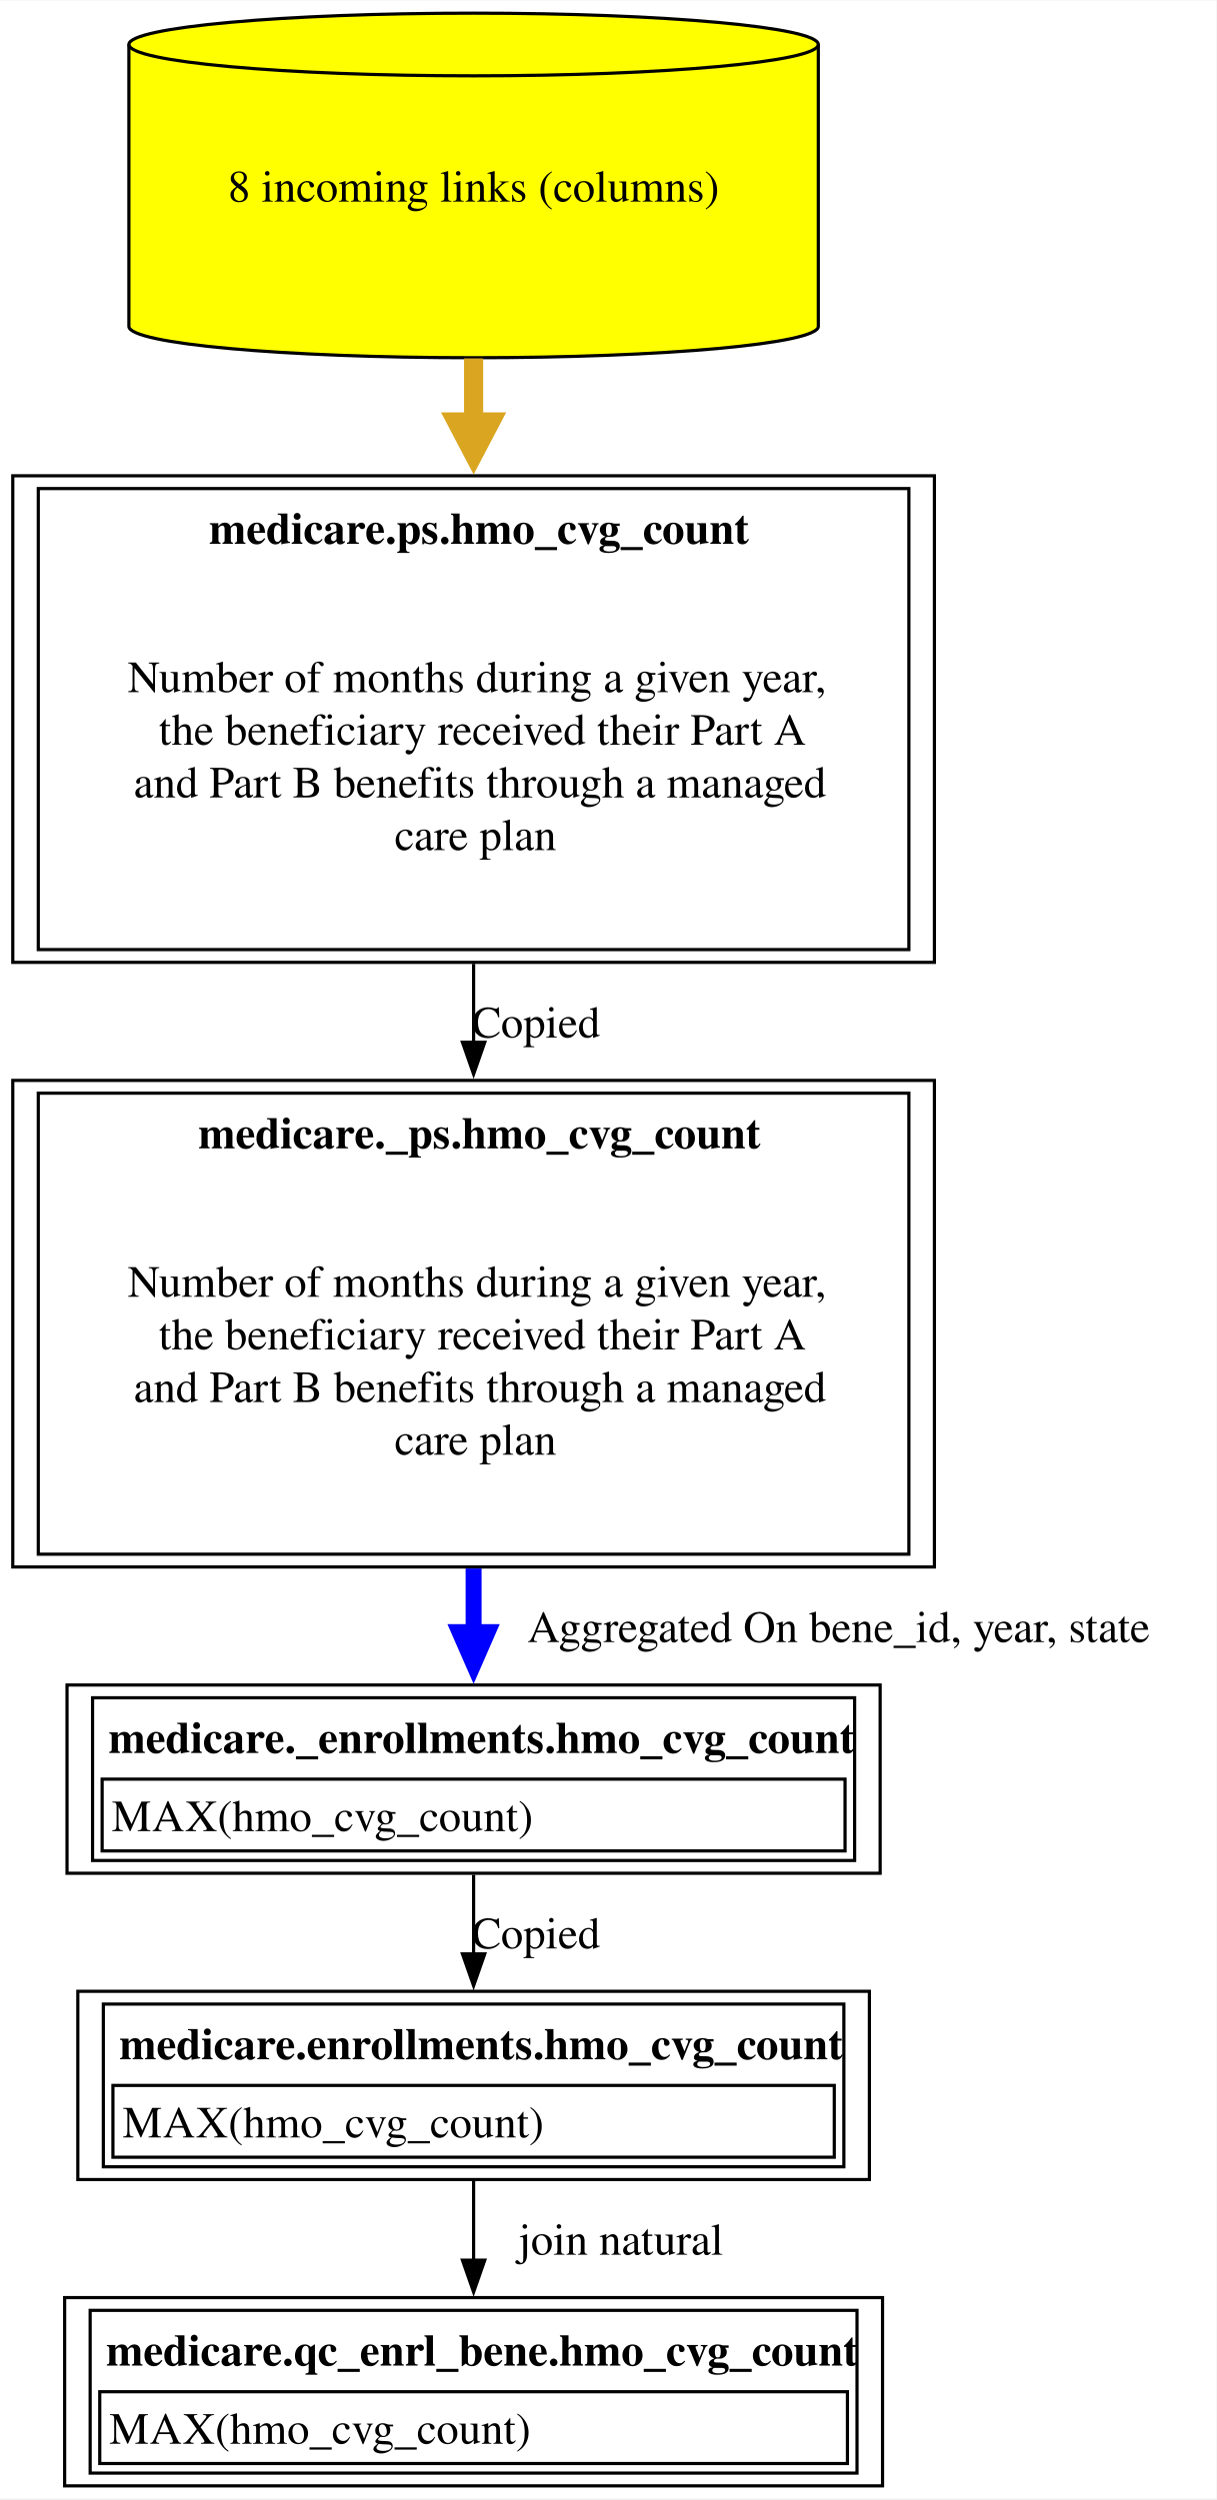
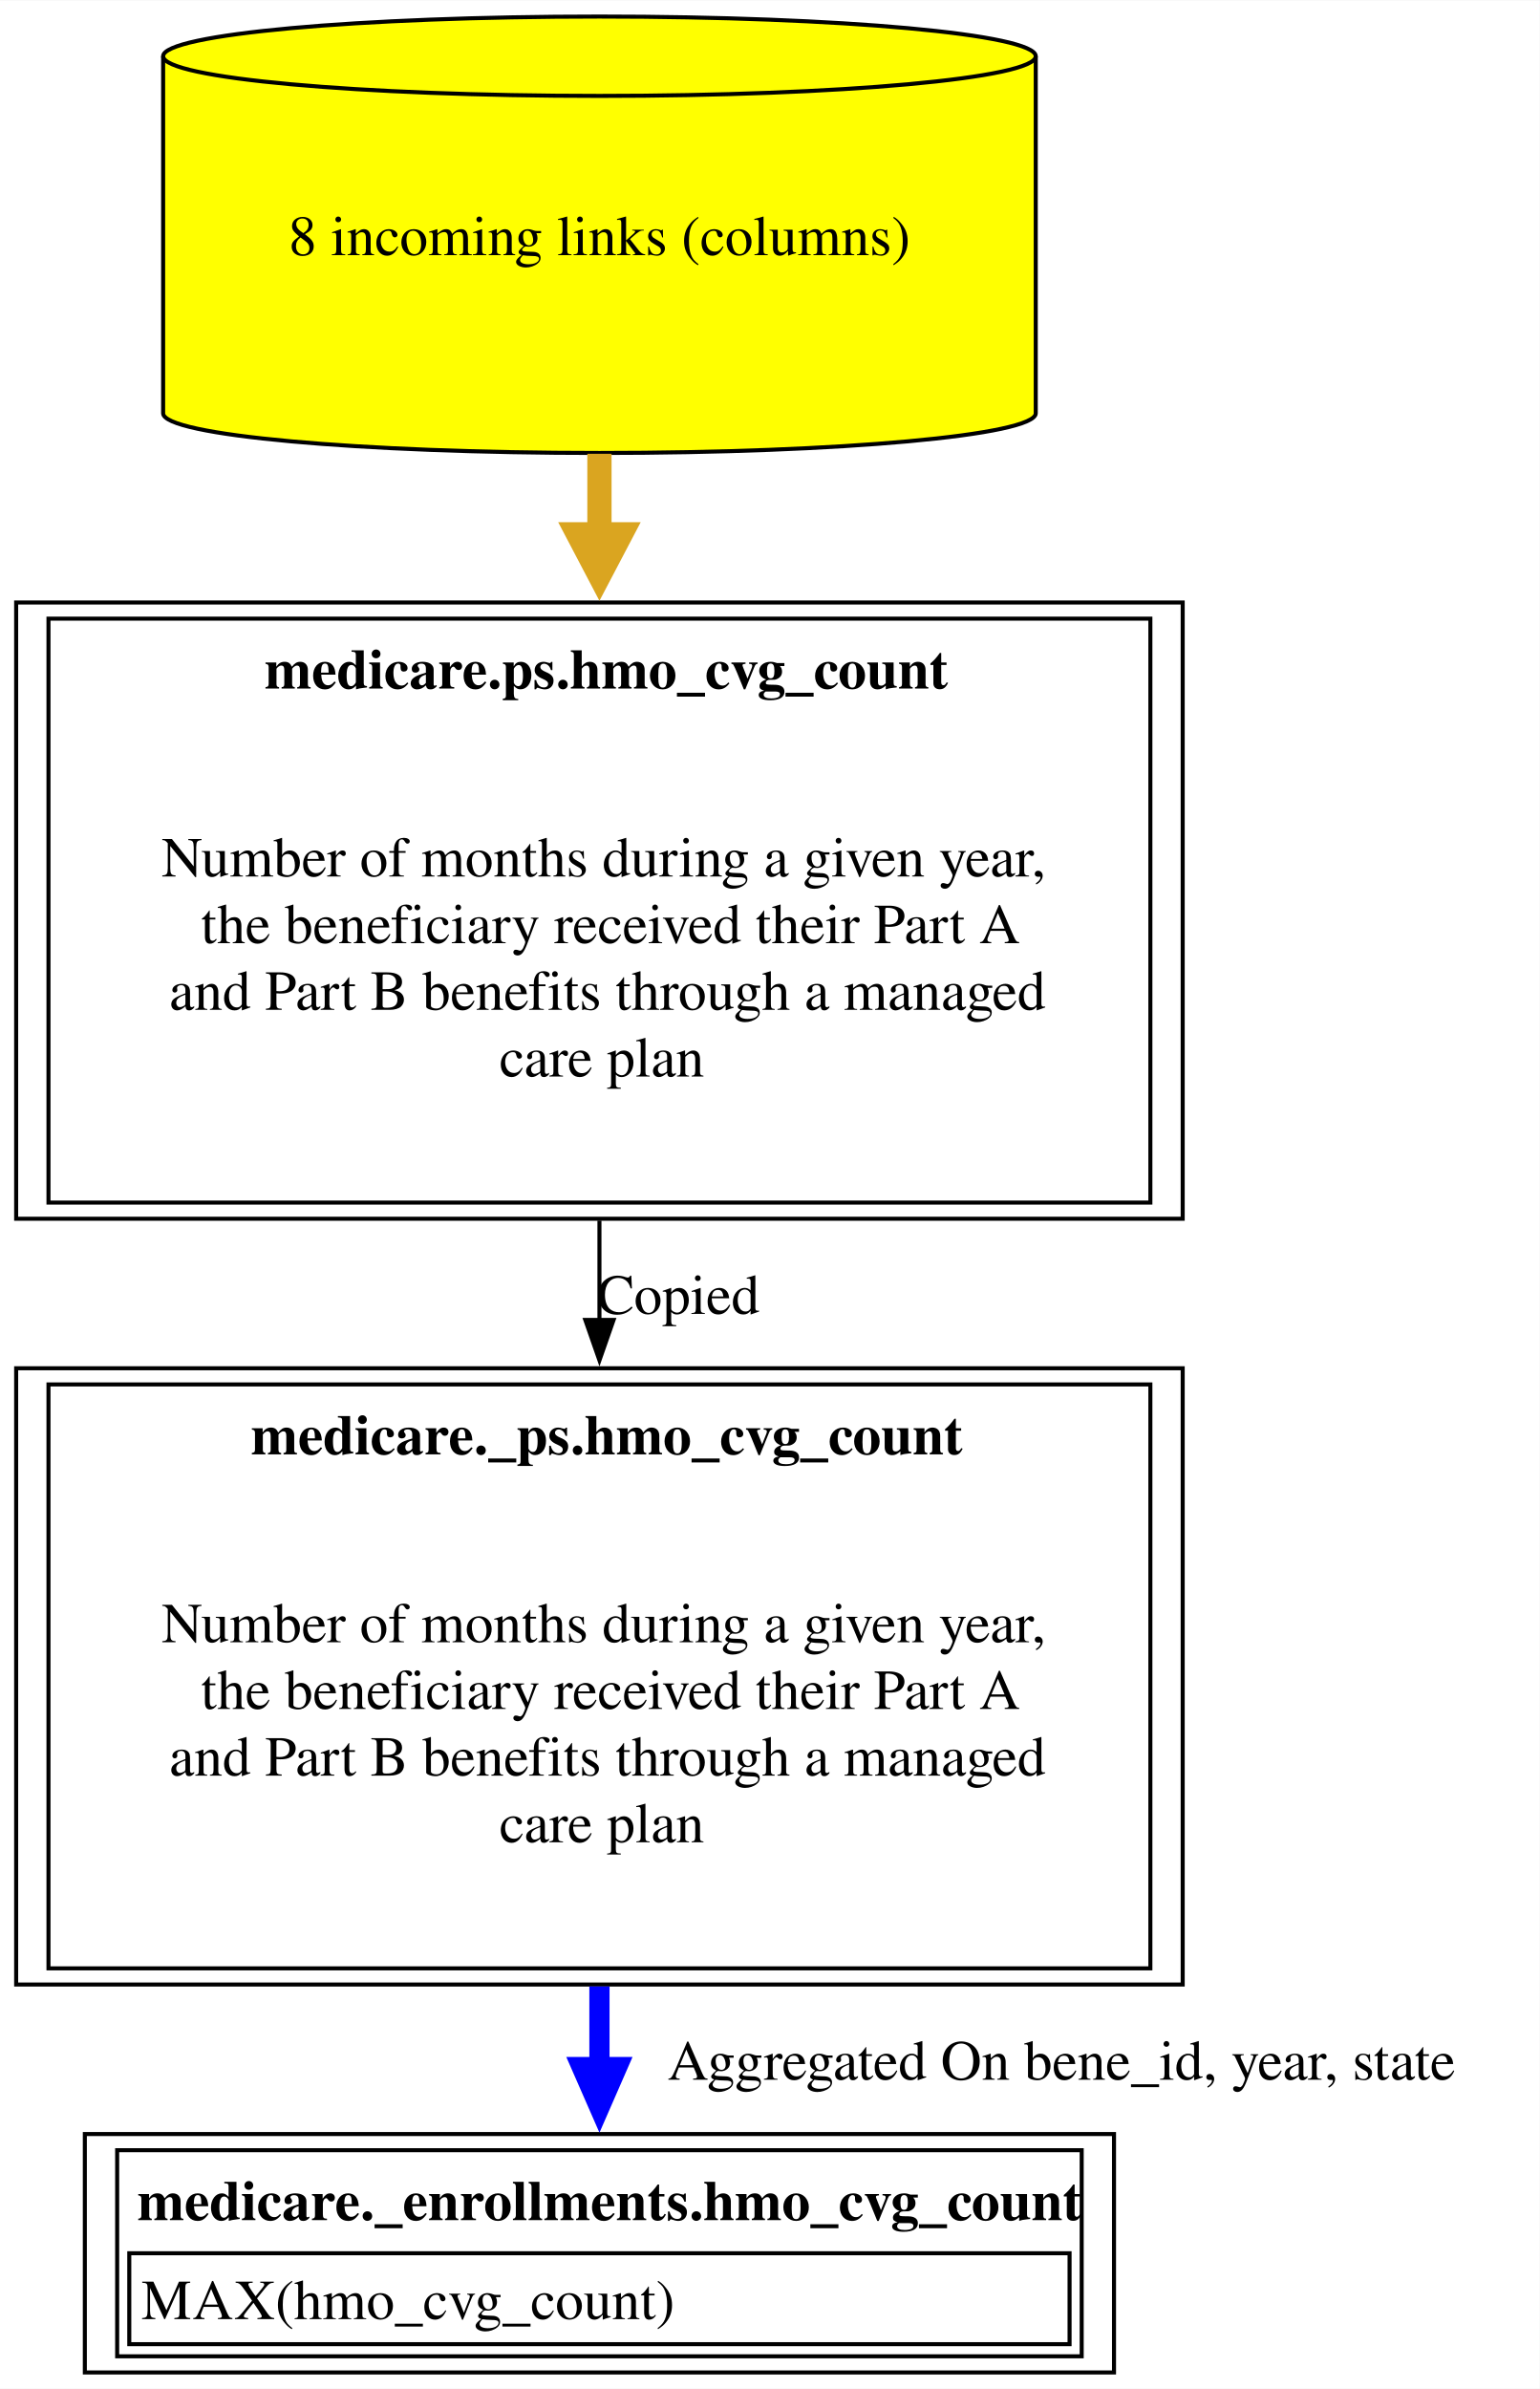
- <svg xmlns="http://www.w3.org/2000/svg" xmlns:xlink="http://www.w3.org/1999/xlink" width="381pt" height="783pt" viewBox="0.00 0.00 381.12 783.00">
-   <g id="graph0" class="graph" transform="scale(1 1) rotate(0) translate(4 779)">
-     <polygon fill="white" stroke="none" points="-4,4 -4,-779 377.12,-779 377.12,4 -4,4" />
+ <svg xmlns="http://www.w3.org/2000/svg" xmlns:xlink="http://www.w3.org/1999/xlink" width="381pt" height="591pt" viewBox="0.00 0.00 381.12 591.00">
+   <g id="graph0" class="graph" transform="scale(1 1) rotate(0) translate(4 587)">
+     <polygon fill="white" stroke="none" points="-4,4 -4,-587 377.12,-587 377.12,4 -4,4" />
    <g id="node1" class="node">
      <g id="a_node1">
-         <a xlink:href="../medicare.qc_enrl_bene/hmo_cvg_count.html" xlink:title="&lt;TABLE&gt;" target="_blank">
-           <polygon fill="none" stroke="black" points="272.5,-59 16.25,-59 16.25,0 272.5,0 272.5,-59" />
-           <text text-anchor="start" x="29.25" y="-37.7" font-family="Times,serif" font-weight="bold" font-size="14.00">medicare.qc_enrl_bene.hmo_cvg_count</text>
-           <polygon fill="none" stroke="black" points="27.25,-7 27.25,-29.5 261.5,-29.5 261.5,-7 27.25,-7" />
-           <text text-anchor="start" x="30.25" y="-13.2" font-family="Times,serif" font-size="14.00">MAX(hmo_cvg_count)</text>
-           <polygon fill="none" stroke="black" points="24.25,-4 24.25,-55 264.5,-55 264.5,-4 24.25,-4" />
+         <a xlink:href="../medicare._enrollments/hmo_cvg_count.html" xlink:title="&lt;TABLE&gt;" target="_blank">
+           <polygon fill="none" stroke="black" points="271.75,-59 17,-59 17,0 271.75,0 271.75,-59" />
+           <text text-anchor="start" x="30" y="-37.7" font-family="Times,serif" font-weight="bold" font-size="14.00">medicare._enrollments.hmo_cvg_count</text>
+           <polygon fill="none" stroke="black" points="28,-7 28,-29.5 260.75,-29.5 260.75,-7 28,-7" />
+           <text text-anchor="start" x="31" y="-13.2" font-family="Times,serif" font-size="14.00">MAX(hmo_cvg_count)</text>
+           <polygon fill="none" stroke="black" points="25,-4 25,-55 263.75,-55 263.75,-4 25,-4" />
        </a>
      </g>
    </g>
    <g id="node2" class="node">
      <g id="a_node2">
-         <a xlink:href="../medicare.enrollments/hmo_cvg_count.html" xlink:title="&lt;TABLE&gt;" target="_blank">
-           <polygon fill="none" stroke="black" points="268.38,-155 20.38,-155 20.38,-96 268.38,-96 268.38,-155" />
-           <text text-anchor="start" x="33.38" y="-133.7" font-family="Times,serif" font-weight="bold" font-size="14.00">medicare.enrollments.hmo_cvg_count</text>
-           <polygon fill="none" stroke="black" points="31.38,-103 31.38,-125.5 257.38,-125.5 257.38,-103 31.38,-103" />
-           <text text-anchor="start" x="34.38" y="-109.2" font-family="Times,serif" font-size="14.00">MAX(hmo_cvg_count)</text>
-           <polygon fill="none" stroke="black" points="28.38,-100 28.38,-151 260.38,-151 260.38,-100 28.38,-100" />
+         <a xlink:href="../medicare._ps/hmo_cvg_count.html" xlink:title="&lt;TABLE&gt;" target="_blank">
+           <polygon fill="none" stroke="black" points="288.75,-248.5 0,-248.5 0,-96 288.75,-96 288.75,-248.5" />
+           <text text-anchor="start" x="58.12" y="-227.2" font-family="Times,serif" font-weight="bold" font-size="14.00">medicare._ps.hmo_cvg_count</text>
+           <text text-anchor="start" x="36" y="-180.7" font-family="Times,serif" font-size="14.00">Number of months during a given year,</text>
+           <text text-anchor="start" x="45.75" y="-164.2" font-family="Times,serif" font-size="14.00">the beneficiary received their Part A</text>
+           <text text-anchor="start" x="37.88" y="-147.7" font-family="Times,serif" font-size="14.00">and Part B benefits through a managed</text>
+           <text text-anchor="start" x="119.62" y="-131.2" font-family="Times,serif" font-size="14.00">care plan</text>
+           <polygon fill="none" stroke="black" points="8,-100 8,-244.5 280.75,-244.5 280.75,-100 8,-100" />
        </a>
      </g>
    </g>
    <g id="edge1" class="edge">
-       <path fill="none" stroke="black" d="M144.38,-95.53C144.38,-87.68 144.38,-79.05 144.38,-70.7" />
-       <polygon fill="black" stroke="black" points="147.88,-70.73 144.38,-60.73 140.88,-70.73 147.88,-70.73" />
-       <text text-anchor="middle" x="190.5" y="-72.45" font-family="Times,serif" font-size="14.00">	join natural</text>
+       <path fill="none" stroke="blue" stroke-width="5" d="M144.38,-95.52C144.38,-88.67 144.38,-81.9 144.38,-75.45" />
+       <polygon fill="blue" stroke="blue" stroke-width="5" points="148.75,-75.57 144.38,-65.57 140,-75.57 148.75,-75.57" />
+       <text text-anchor="middle" x="258.75" y="-72.45" font-family="Times,serif" font-size="14.00">	  Aggregated On bene_id, year, state</text>
    </g>
    <g id="node3" class="node">
      <g id="a_node3">
-         <a xlink:href="../medicare._enrollments/hmo_cvg_count.html" xlink:title="&lt;TABLE&gt;" target="_blank">
-           <polygon fill="none" stroke="black" points="271.75,-251 17,-251 17,-192 271.75,-192 271.75,-251" />
-           <text text-anchor="start" x="30" y="-229.7" font-family="Times,serif" font-weight="bold" font-size="14.00">medicare._enrollments.hmo_cvg_count</text>
-           <polygon fill="none" stroke="black" points="28,-199 28,-221.5 260.75,-221.5 260.75,-199 28,-199" />
-           <text text-anchor="start" x="31" y="-205.2" font-family="Times,serif" font-size="14.00">MAX(hmo_cvg_count)</text>
-           <polygon fill="none" stroke="black" points="25,-196 25,-247 263.75,-247 263.75,-196 25,-196" />
+         <a xlink:href="../medicare.ps/hmo_cvg_count.html" xlink:title="&lt;TABLE&gt;" target="_blank">
+           <polygon fill="none" stroke="black" points="288.75,-438 0,-438 0,-285.5 288.75,-285.5 288.75,-438" />
+           <text text-anchor="start" x="61.5" y="-416.7" font-family="Times,serif" font-weight="bold" font-size="14.00">medicare.ps.hmo_cvg_count</text>
+           <text text-anchor="start" x="36" y="-370.2" font-family="Times,serif" font-size="14.00">Number of months during a given year,</text>
+           <text text-anchor="start" x="45.75" y="-353.7" font-family="Times,serif" font-size="14.00">the beneficiary received their Part A</text>
+           <text text-anchor="start" x="37.88" y="-337.2" font-family="Times,serif" font-size="14.00">and Part B benefits through a managed</text>
+           <text text-anchor="start" x="119.62" y="-320.7" font-family="Times,serif" font-size="14.00">care plan</text>
+           <polygon fill="none" stroke="black" points="8,-289.5 8,-434 280.75,-434 280.75,-289.5 8,-289.5" />
        </a>
      </g>
    </g>
    <g id="edge2" class="edge">
-       <path fill="none" stroke="black" d="M144.38,-191.53C144.38,-183.68 144.38,-175.05 144.38,-166.7" />
-       <polygon fill="black" stroke="black" points="147.88,-166.73 144.38,-156.73 140.88,-166.73 147.88,-166.73" />
-       <text text-anchor="middle" x="163.88" y="-168.45" font-family="Times,serif" font-size="14.00">Copied</text>
+       <path fill="none" stroke="black" d="M144.38,-285.03C144.38,-276.85 144.38,-268.49 144.38,-260.19" />
+       <polygon fill="black" stroke="black" points="147.88,-260.46 144.38,-250.46 140.88,-260.46 147.88,-260.46" />
+       <text text-anchor="middle" x="163.88" y="-261.95" font-family="Times,serif" font-size="14.00">Copied</text>
    </g>
    <g id="node4" class="node">
      <g id="a_node4">
-         <a xlink:href="../medicare._ps/hmo_cvg_count.html" xlink:title="&lt;TABLE&gt;" target="_blank">
-           <polygon fill="none" stroke="black" points="288.75,-440.5 0,-440.5 0,-288 288.75,-288 288.75,-440.5" />
-           <text text-anchor="start" x="58.12" y="-419.2" font-family="Times,serif" font-weight="bold" font-size="14.00">medicare._ps.hmo_cvg_count</text>
-           <text text-anchor="start" x="36" y="-372.7" font-family="Times,serif" font-size="14.00">Number of months during a given year,</text>
-           <text text-anchor="start" x="45.75" y="-356.2" font-family="Times,serif" font-size="14.00">the beneficiary received their Part A</text>
-           <text text-anchor="start" x="37.88" y="-339.7" font-family="Times,serif" font-size="14.00">and Part B benefits through a managed</text>
-           <text text-anchor="start" x="119.62" y="-323.2" font-family="Times,serif" font-size="14.00">care plan</text>
-           <polygon fill="none" stroke="black" points="8,-292 8,-436.5 280.75,-436.5 280.75,-292 8,-292" />
+         <a xlink:href="../medicare.ps/hmo_cvg_count.html" xlink:title="8 incoming links (columns)" target="_blank">
+           <path fill="yellow" stroke="black" d="M252.38,-573.18C252.38,-578.6 203.97,-583 144.38,-583 84.78,-583 36.38,-578.6 36.38,-573.18 36.38,-573.18 36.38,-484.82 36.38,-484.82 36.38,-479.4 84.78,-475 144.38,-475 203.97,-475 252.38,-479.4 252.38,-484.82 252.38,-484.82 252.38,-573.18 252.38,-573.18" />
+           <path fill="none" stroke="black" d="M252.38,-573.18C252.38,-567.76 203.97,-563.36 144.38,-563.36 84.78,-563.36 36.38,-567.76 36.38,-573.18" />
+           <text text-anchor="middle" x="144.38" y="-523.95" font-family="Times,serif" font-size="14.00">8 incoming links (columns)</text>
        </a>
      </g>
    </g>
    <g id="edge3" class="edge">
-       <path fill="none" stroke="blue" stroke-width="5" d="M144.38,-287.52C144.38,-280.67 144.38,-273.9 144.38,-267.45" />
-       <polygon fill="blue" stroke="blue" stroke-width="5" points="148.75,-267.57 144.38,-257.57 140,-267.57 148.75,-267.57" />
-       <text text-anchor="middle" x="258.75" y="-264.45" font-family="Times,serif" font-size="14.00">	  Aggregated On bene_id, year, state</text>
-     </g>
-     <g id="node5" class="node">
-       <g id="a_node5">
-         <a xlink:href="../medicare.ps/hmo_cvg_count.html" xlink:title="&lt;TABLE&gt;" target="_blank">
-           <polygon fill="none" stroke="black" points="288.75,-630 0,-630 0,-477.5 288.75,-477.5 288.75,-630" />
-           <text text-anchor="start" x="61.5" y="-608.7" font-family="Times,serif" font-weight="bold" font-size="14.00">medicare.ps.hmo_cvg_count</text>
-           <text text-anchor="start" x="36" y="-562.2" font-family="Times,serif" font-size="14.00">Number of months during a given year,</text>
-           <text text-anchor="start" x="45.75" y="-545.7" font-family="Times,serif" font-size="14.00">the beneficiary received their Part A</text>
-           <text text-anchor="start" x="37.88" y="-529.2" font-family="Times,serif" font-size="14.00">and Part B benefits through a managed</text>
-           <text text-anchor="start" x="119.62" y="-512.7" font-family="Times,serif" font-size="14.00">care plan</text>
-           <polygon fill="none" stroke="black" points="8,-481.5 8,-626 280.75,-626 280.75,-481.5 8,-481.5" />
-         </a>
-       </g>
-     </g>
-     <g id="edge4" class="edge">
-       <path fill="none" stroke="black" d="M144.38,-477.03C144.38,-468.85 144.38,-460.49 144.38,-452.19" />
-       <polygon fill="black" stroke="black" points="147.88,-452.46 144.38,-442.46 140.88,-452.46 147.88,-452.46" />
-       <text text-anchor="middle" x="163.88" y="-453.95" font-family="Times,serif" font-size="14.00">Copied</text>
-     </g>
-     <g id="node6" class="node">
-       <g id="a_node6">
-         <a xlink:href="../medicare.ps/hmo_cvg_count.html" xlink:title="8 incoming links (columns)" target="_blank">
-           <path fill="yellow" stroke="black" d="M252.38,-765.18C252.38,-770.6 203.97,-775 144.38,-775 84.78,-775 36.38,-770.6 36.38,-765.18 36.38,-765.18 36.38,-676.82 36.38,-676.82 36.38,-671.4 84.78,-667 144.38,-667 203.97,-667 252.38,-671.4 252.38,-676.82 252.38,-676.82 252.38,-765.18 252.38,-765.18" />
-           <path fill="none" stroke="black" d="M252.38,-765.18C252.38,-759.76 203.97,-755.36 144.38,-755.36 84.78,-755.36 36.38,-759.76 36.38,-765.18" />
-           <text text-anchor="middle" x="144.38" y="-715.95" font-family="Times,serif" font-size="14.00">8 incoming links (columns)</text>
-         </a>
-       </g>
-     </g>
-     <g id="edge5" class="edge">
-       <path fill="none" stroke="goldenrod" stroke-width="6" d="M144.38,-666.8C144.38,-660.37 144.38,-653.66 144.38,-646.86" />
-       <polygon fill="goldenrod" stroke="goldenrod" stroke-width="6" points="149.63,-646.87 144.38,-636.87 139.13,-646.87 149.63,-646.87" />
+       <path fill="none" stroke="goldenrod" stroke-width="6" d="M144.38,-474.8C144.38,-468.37 144.38,-461.66 144.38,-454.86" />
+       <polygon fill="goldenrod" stroke="goldenrod" stroke-width="6" points="149.63,-454.87 144.38,-444.87 139.13,-454.87 149.63,-454.87" />
    </g>
  </g>
</svg>
